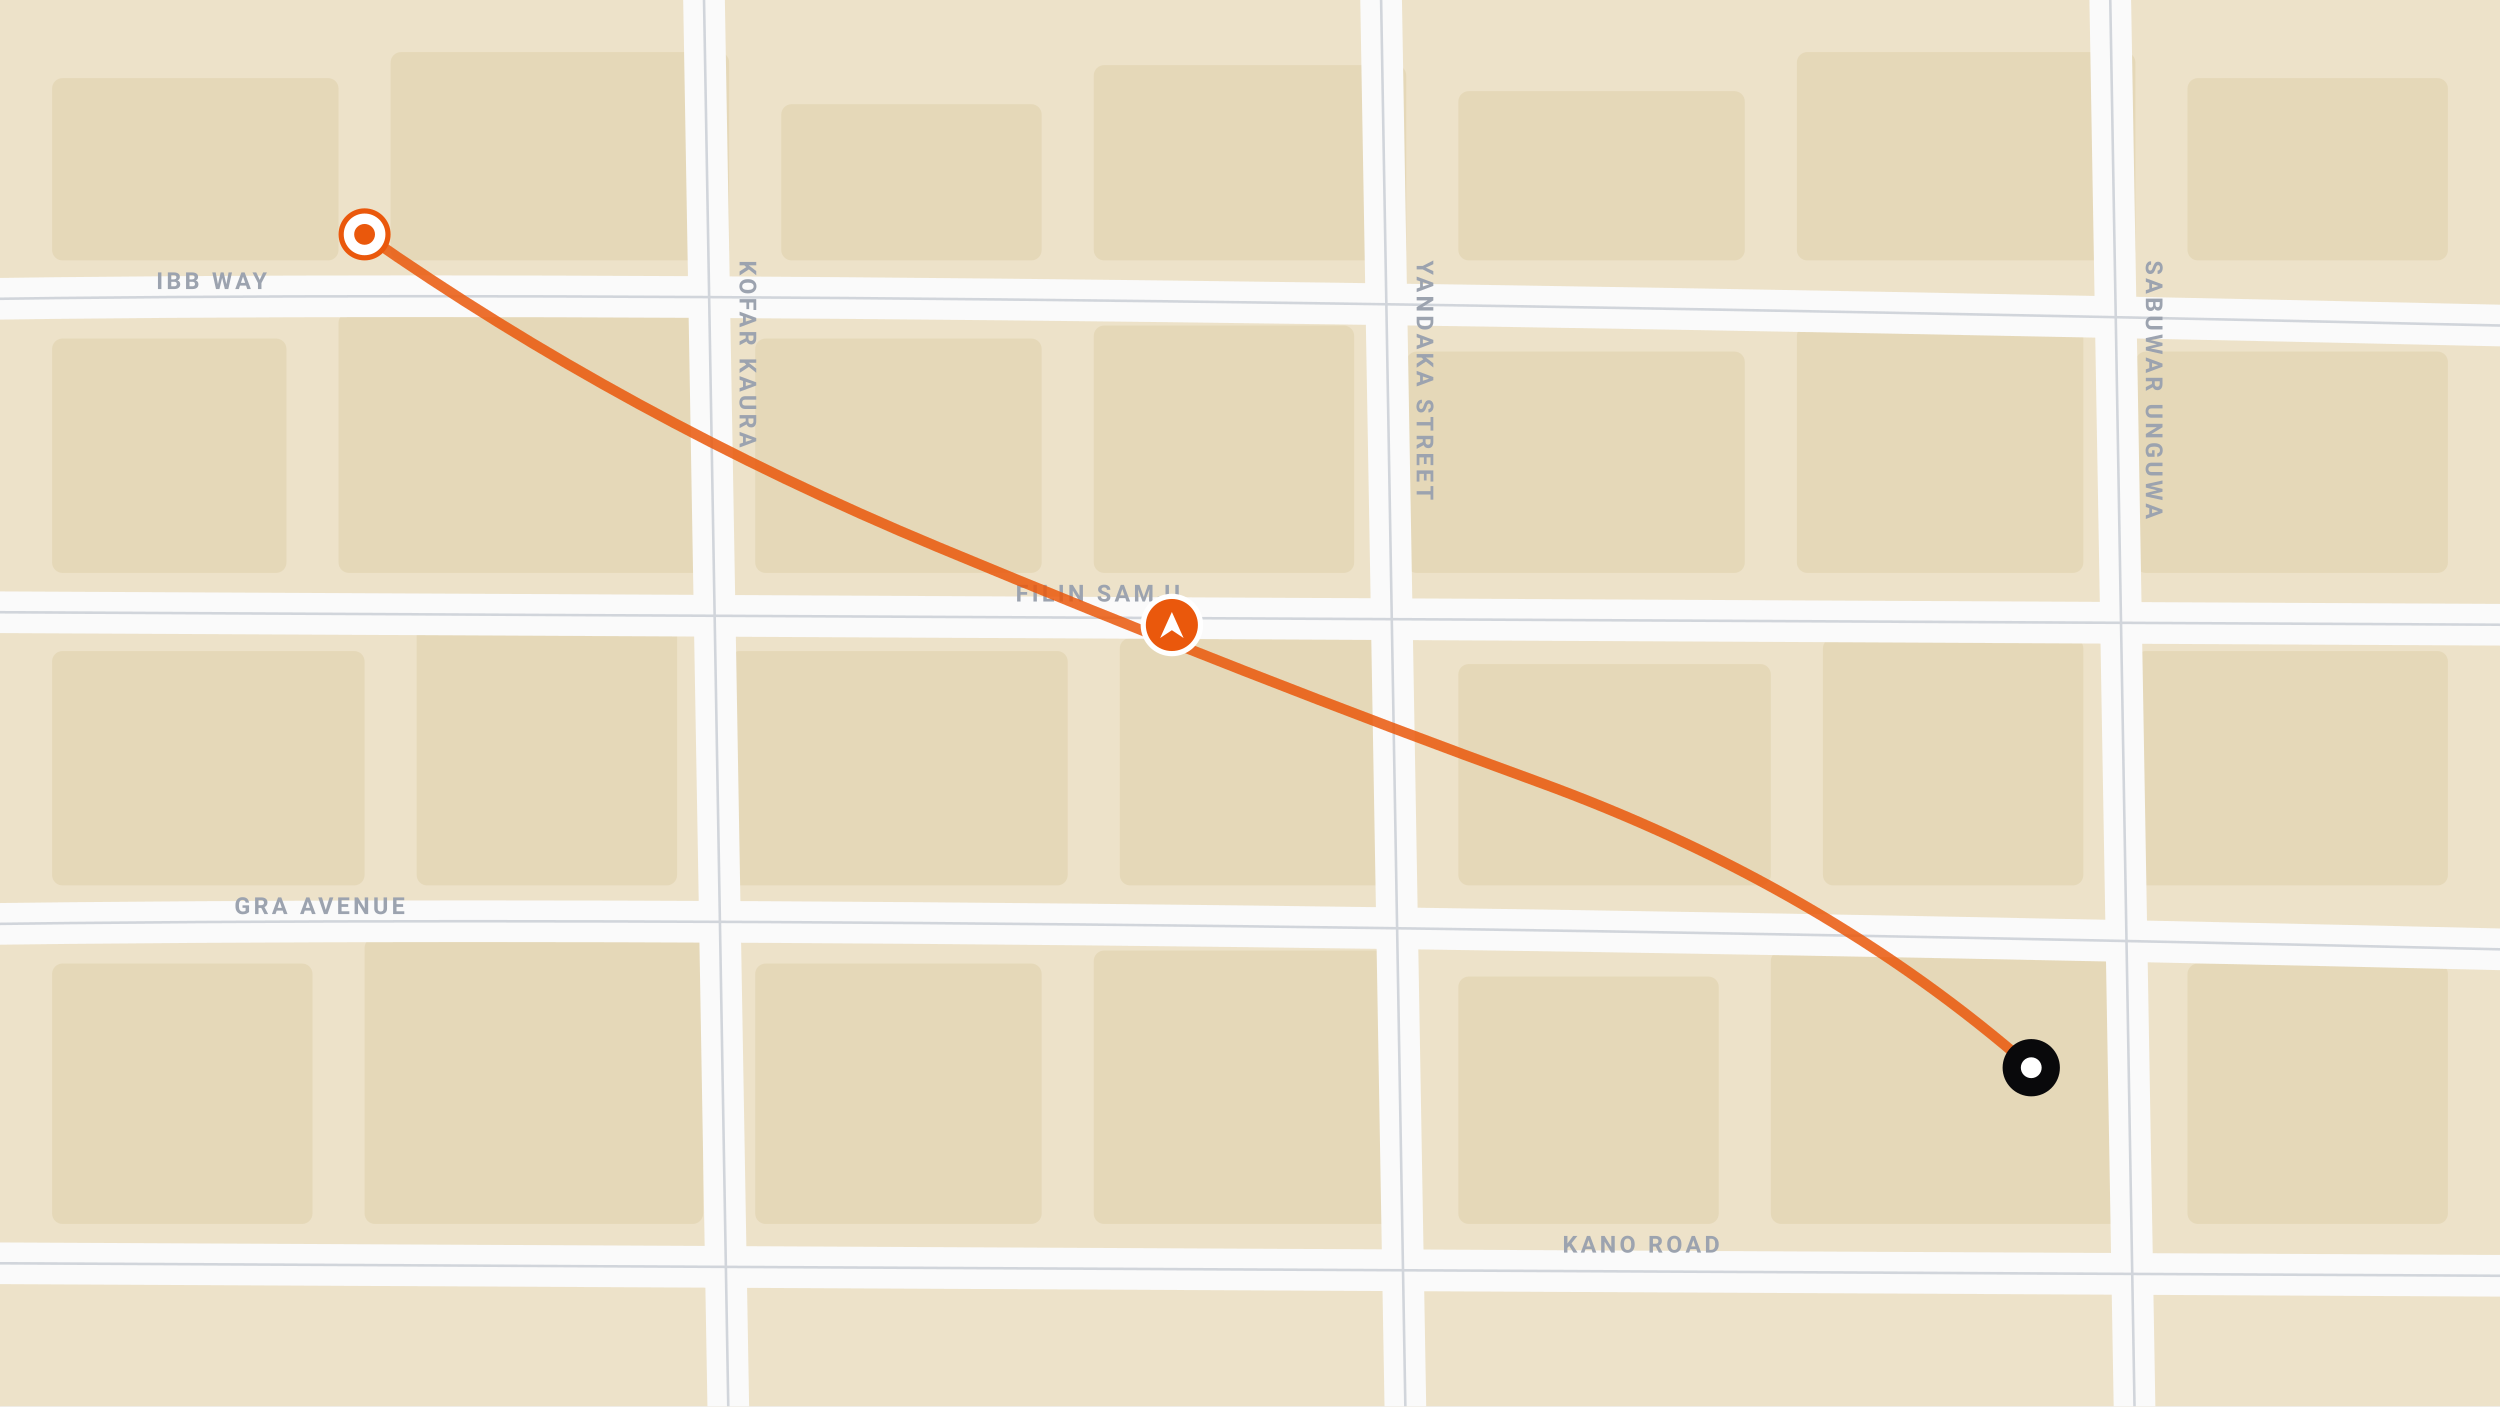
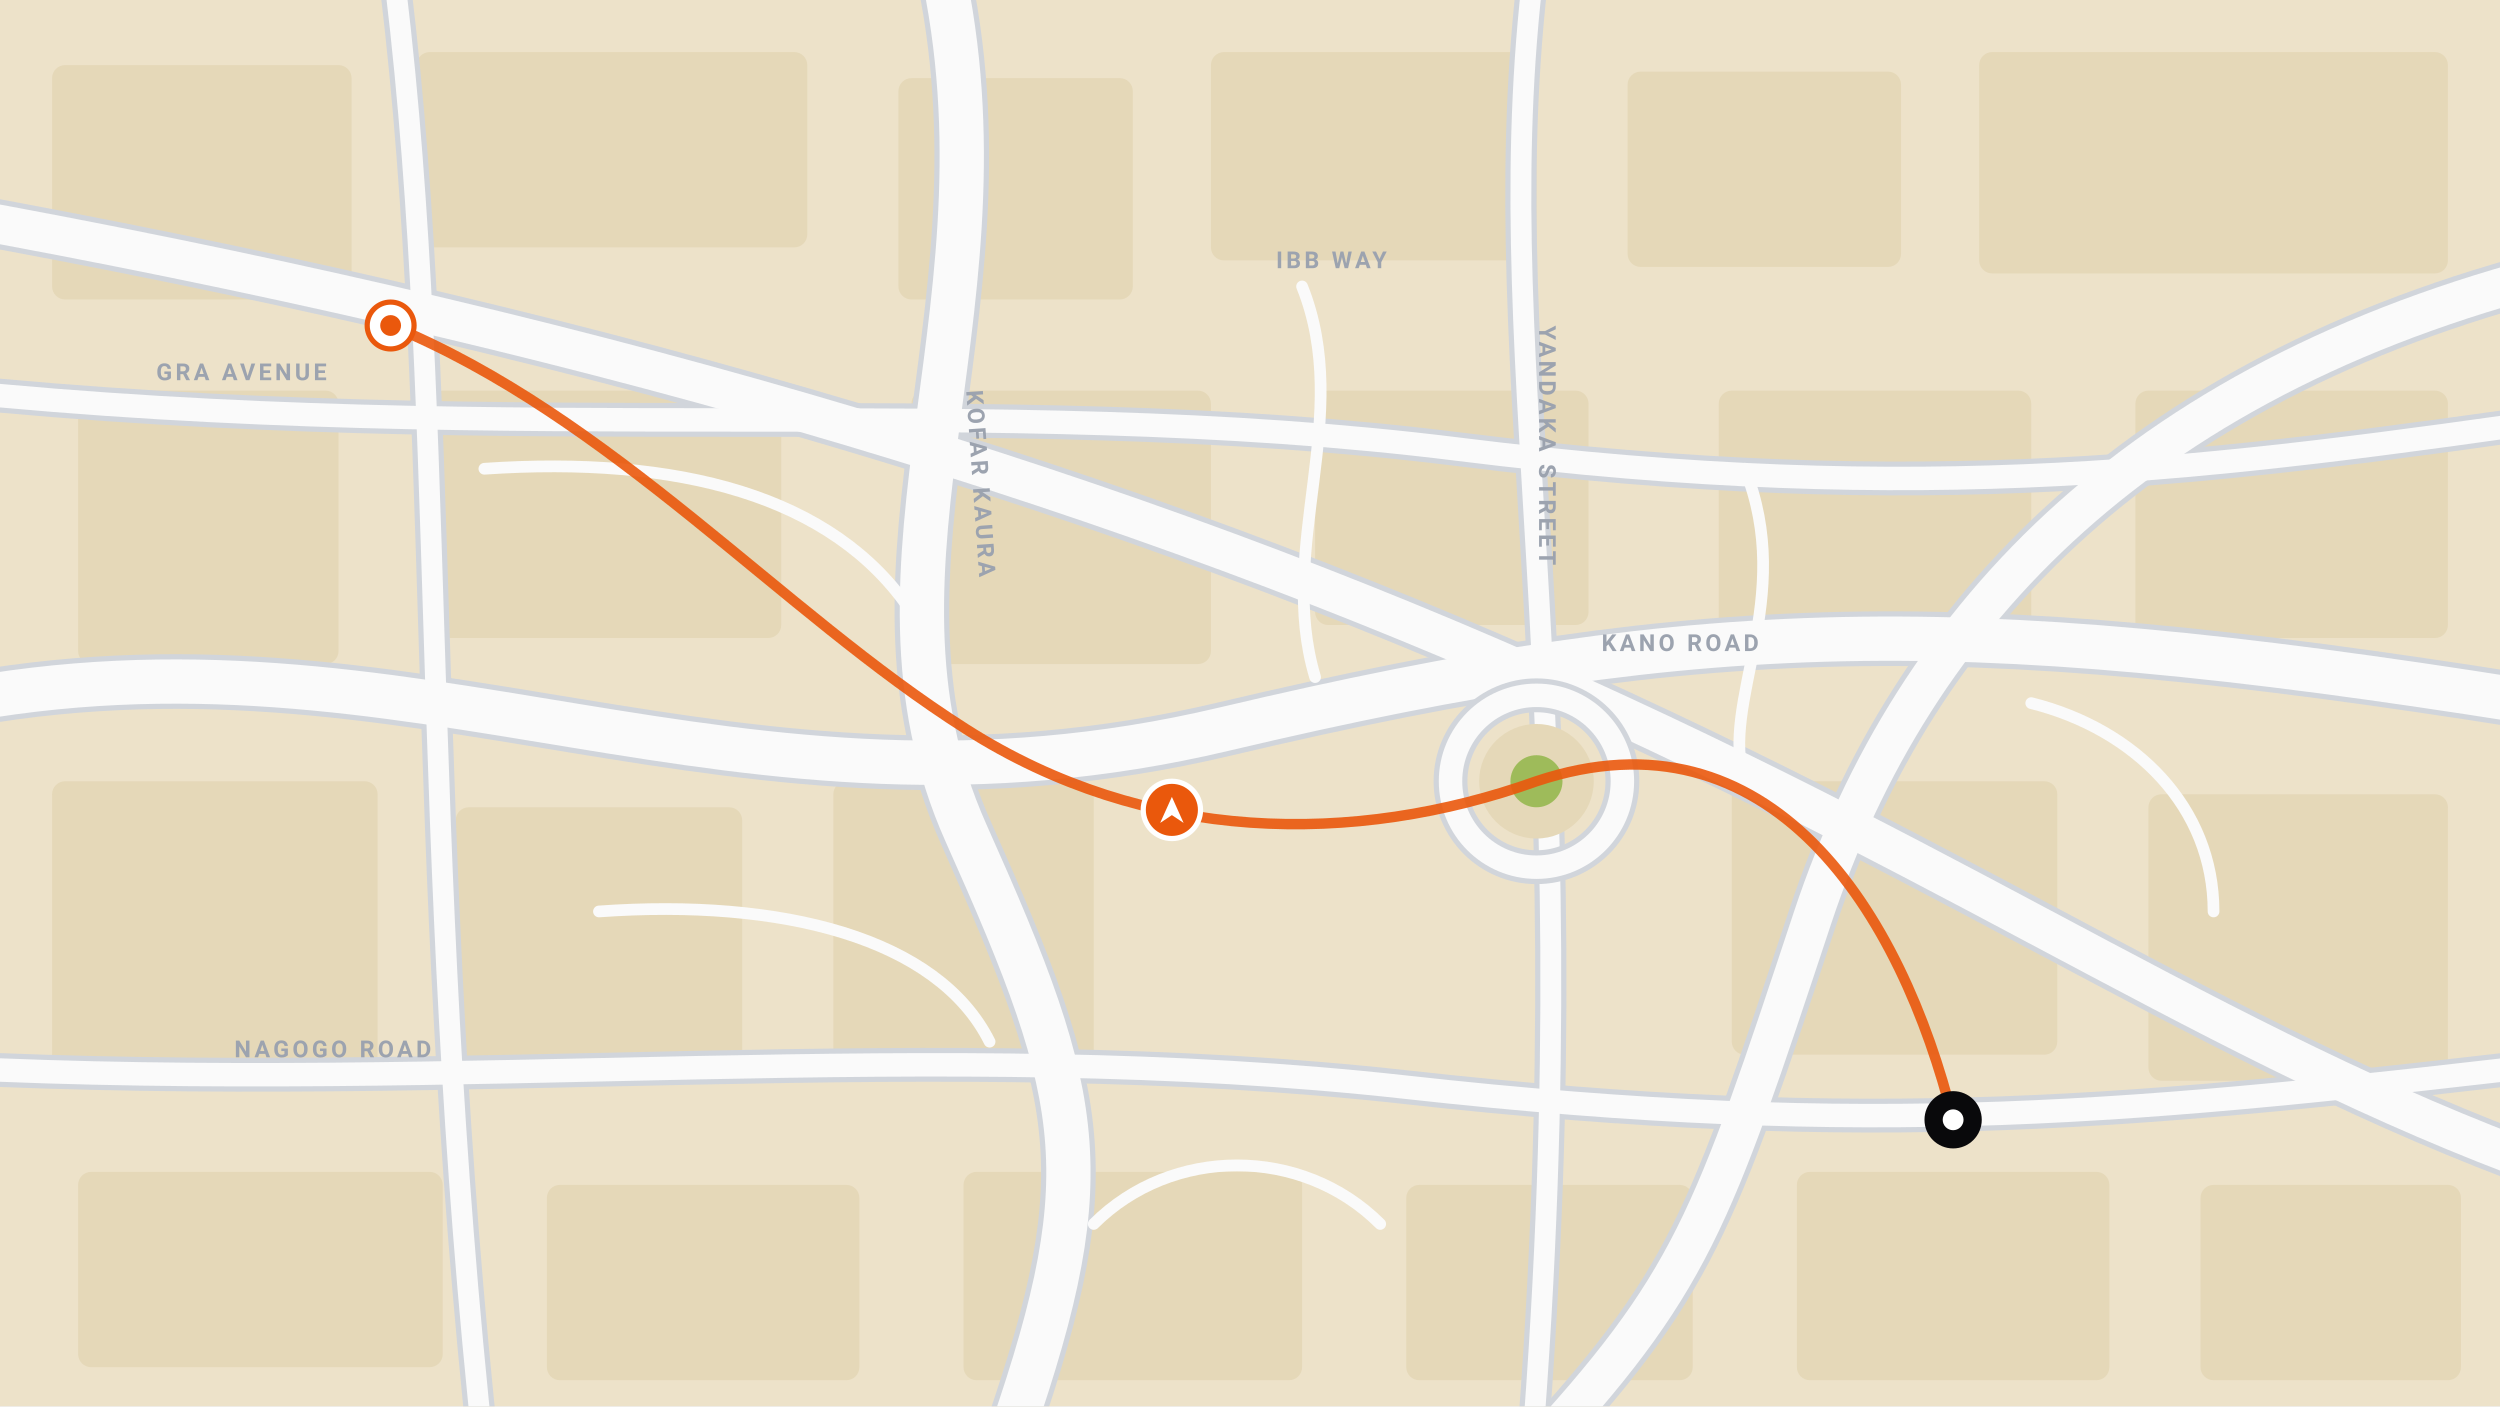
<svg xmlns="http://www.w3.org/2000/svg" viewBox="0 0 1920 1080" preserveAspectRatio="xMidYMid slice" aria-hidden="true">
  <rect width="1920" height="1080" fill="#EDE2C9" />
  <g fill="#E5D8B8">
-     <rect x="40" y="60" width="220" height="140" rx="8" />
-     <rect x="300" y="40" width="260" height="160" rx="8" />
-     <rect x="600" y="80" width="200" height="120" rx="8" />
-     <rect x="840" y="50" width="240" height="150" rx="8" />
-     <rect x="1120" y="70" width="220" height="130" rx="8" />
-     <rect x="1380" y="40" width="260" height="160" rx="8" />
-     <rect x="1680" y="60" width="200" height="140" rx="8" />
-     <rect x="40" y="260" width="180" height="180" rx="8" />
-     <rect x="260" y="240" width="280" height="200" rx="8" />
-     <rect x="580" y="260" width="220" height="180" rx="8" />
-     <rect x="840" y="250" width="200" height="190" rx="8" />
-     <rect x="1080" y="270" width="260" height="170" rx="8" />
-     <rect x="1380" y="250" width="220" height="190" rx="8" />
-     <rect x="1640" y="270" width="240" height="170" rx="8" />
-     <rect x="40" y="500" width="240" height="180" rx="8" />
-     <rect x="320" y="480" width="200" height="200" rx="8" />
-     <rect x="560" y="500" width="260" height="180" rx="8" />
-     <rect x="860" y="490" width="220" height="190" rx="8" />
-     <rect x="1120" y="510" width="240" height="170" rx="8" />
-     <rect x="1400" y="490" width="200" height="190" rx="8" />
-     <rect x="1640" y="500" width="240" height="180" rx="8" />
-     <rect x="40" y="740" width="200" height="200" rx="8" />
-     <rect x="280" y="720" width="260" height="220" rx="8" />
-     <rect x="580" y="740" width="220" height="200" rx="8" />
-     <rect x="840" y="730" width="240" height="210" rx="8" />
-     <rect x="1120" y="750" width="200" height="190" rx="8" />
-     <rect x="1360" y="730" width="280" height="210" rx="8" />
-     <rect x="1680" y="740" width="200" height="200" rx="8" />
+     <rect x="40" y="50" width="230" height="180" rx="10" />
+     <rect x="320" y="40" width="300" height="150" rx="10" />
+     <rect x="690" y="60" width="180" height="170" rx="10" />
+     <rect x="930" y="40" width="250" height="160" rx="10" />
+     <rect x="1250" y="55" width="210" height="150" rx="10" />
+     <rect x="1520" y="40" width="360" height="170" rx="10" />
+     <rect x="60" y="300" width="200" height="210" rx="10" />
+     <rect x="330" y="300" width="270" height="190" rx="10" />
+     <rect x="700" y="300" width="230" height="210" rx="10" />
+     <rect x="1010" y="300" width="210" height="180" rx="10" />
+     <rect x="1320" y="300" width="240" height="200" rx="10" />
+     <rect x="1640" y="300" width="240" height="190" rx="10" />
+     <rect x="40" y="600" width="250" height="220" rx="10" />
+     <rect x="350" y="620" width="220" height="200" rx="10" />
+     <rect x="640" y="600" width="200" height="230" rx="10" />
+     <rect x="1330" y="600" width="250" height="210" rx="10" />
+     <rect x="1650" y="610" width="230" height="220" rx="10" />
+     <rect x="60" y="900" width="280" height="150" rx="10" />
+     <rect x="420" y="910" width="240" height="150" rx="10" />
+     <rect x="740" y="900" width="260" height="160" rx="10" />
+     <rect x="1080" y="910" width="220" height="150" rx="10" />
+     <rect x="1380" y="900" width="240" height="160" rx="10" />
+     <rect x="1690" y="910" width="200" height="150" rx="10" />
  </g>
-   <g stroke="#FAFAFA" stroke-width="32" fill="none" stroke-linecap="round">
-     <path d="M -40 230 Q 600 220 1920 250" />
-     <path d="M -40 470 L 1960 480" />
-     <path d="M -40 710 Q 700 700 1960 730" />
-     <path d="M -40 970 L 1960 980" />
-     <path d="M 540 -40 L 560 1120" />
-     <path d="M 1060 -40 L 1080 1120" />
-     <path d="M 1620 -40 L 1640 1120" />
+   <g fill="none" stroke="#D1D5DB" stroke-linecap="round" stroke-linejoin="round">
+     <path d="M -40 540 C 320 470, 560 650, 940 560 S 1520 470, 1980 545" stroke-width="42" />
+     <path d="M 720 -40 C 786 230, 648 430, 742 640 S 846 905, 770 1120" stroke-width="42" />
+     <path d="M -40 165 C 430 250, 830 365, 1180 520 S 1720 815, 1980 905" stroke-width="38" />
+     <path d="M 1980 205 C 1648 285, 1470 470, 1392 705 S 1300 985, 1175 1120" stroke-width="38" />
+     <path d="M -40 300 C 400 345, 760 300, 1120 345 S 1700 360, 1980 320" stroke-width="26" />
+     <path d="M -40 820 C 360 840, 720 795, 1080 835 S 1640 855, 1980 815" stroke-width="26" />
+     <path d="M 300 -40 C 345 300, 320 640, 372 1120" stroke-width="24" />
+     <path d="M 1180 -40 C 1138 270, 1224 520, 1176 1120" stroke-width="24" />
  </g>
-   <g stroke="#D1D5DB" stroke-width="2" fill="none">
-     <path d="M -40 230 Q 600 220 1920 250" />
-     <path d="M -40 470 L 1960 480" />
-     <path d="M -40 710 Q 700 700 1960 730" />
-     <path d="M -40 970 L 1960 980" />
-     <path d="M 540 -40 L 560 1120" />
-     <path d="M 1060 -40 L 1080 1120" />
-     <path d="M 1620 -40 L 1640 1120" />
+   <g fill="none" stroke="#FAFAFA" stroke-linecap="round" stroke-linejoin="round">
+     <path d="M -40 540 C 320 470, 560 650, 940 560 S 1520 470, 1980 545" stroke-width="34" />
+     <path d="M 720 -40 C 786 230, 648 430, 742 640 S 846 905, 770 1120" stroke-width="34" />
+     <path d="M -40 165 C 430 250, 830 365, 1180 520 S 1720 815, 1980 905" stroke-width="30" />
+     <path d="M 1980 205 C 1648 285, 1470 470, 1392 705 S 1300 985, 1175 1120" stroke-width="30" />
+     <path d="M -40 300 C 400 345, 760 300, 1120 345 S 1700 360, 1980 320" stroke-width="18" />
+     <path d="M -40 820 C 360 840, 720 795, 1080 835 S 1640 855, 1980 815" stroke-width="18" />
+     <path d="M 300 -40 C 345 300, 320 640, 372 1120" stroke-width="16" />
+     <path d="M 1180 -40 C 1138 270, 1224 520, 1176 1120" stroke-width="16" />
+   </g>
+   <circle cx="1180" cy="600" r="66" fill="none" stroke="#D1D5DB" stroke-width="26" />
+   <circle cx="1180" cy="600" r="66" fill="none" stroke="#FAFAFA" stroke-width="18" />
+   <circle cx="1180" cy="600" r="44" fill="#E5D8B8" />
+   <circle cx="1180" cy="600" r="20" fill="#65A30D" fill-opacity="0.55" />
+   <g fill="none" stroke="#FAFAFA" stroke-width="9" stroke-linecap="round">
+     <path d="M 372 360 C 520 350, 640 380, 700 470" />
+     <path d="M 1000 220 C 1040 320, 980 420, 1010 520" />
+     <path d="M 460 700 C 600 690, 720 720, 760 800" />
+     <path d="M 1340 360 C 1380 460, 1320 540, 1340 600" />
+     <path d="M 840 940 C 900 880, 1000 880, 1060 940" />
+     <path d="M 1560 540 C 1640 560, 1700 620, 1700 700" />
  </g>
  <g font-family="'Roboto', system-ui, sans-serif" font-weight="700" font-size="18" fill="#9CA3AF" letter-spacing="2.5">
-     <text x="120" y="222">IBB WAY</text>
-     <text x="780" y="462">FILIN SAMJI</text>
-     <text x="180" y="702">GRA AVENUE</text>
-     <text x="1200" y="962">KANO ROAD</text>
-     <text x="568" y="200" transform="rotate(90 568 200)">KOFAR KAURA</text>
-     <text x="1088" y="200" transform="rotate(90 1088 200)">YANDAKA STREET</text>
-     <text x="1648" y="200" transform="rotate(90 1648 200)">SABUWAR UNGUWA</text>
+     <text x="120" y="292">GRA AVENUE</text>
+     <text x="1230" y="500">KANO ROAD</text>
+     <text x="180" y="812">NAGOGO ROAD</text>
+     <text x="980" y="206">IBB WAY</text>
+     <text x="742" y="300" transform="rotate(86 742 300)">KOFAR KAURA</text>
+     <text x="1182" y="250" transform="rotate(90 1182 250)">YANDAKA STREET</text>
  </g>
  <g class="route">
-     <path d="M 280 180 Q 480 320 720 420 T 1180 600 T 1560 820" fill="none" stroke="#EA580C" stroke-width="8" stroke-linecap="round" stroke-linejoin="round" opacity="0.85" />
-   </g>
-   <g class="route">
-     <g transform="translate(280 180)">
+     <path d="M 300 250 C 470 320, 600 470, 742 560 C 880 648, 1040 650, 1180 600 C 1360 540, 1460 700, 1500 860" fill="none" stroke="#EA580C" stroke-width="8" stroke-linecap="round" stroke-linejoin="round" opacity="0.9" />
+     <g transform="translate(300 250)">
      <circle r="18" fill="#fff" stroke="#EA580C" stroke-width="4" />
      <circle r="8" fill="#EA580C" />
    </g>
-     <g transform="translate(1560 820)">
+     <g transform="translate(1500 860)">
      <circle r="22" fill="#09090b" />
      <circle r="8" fill="#fff" />
    </g>
  </g>
-   <g class="rider" transform="translate(900 480)">
+   <g class="rider" transform="translate(900 622)">
    <circle r="22" fill="#EA580C" />
    <circle r="22" fill="none" stroke="#fff" stroke-width="4" />
    <path d="M0 -10 L9 10 L0 4 L-9 10 Z" fill="#fff" />
  </g>
</svg>
